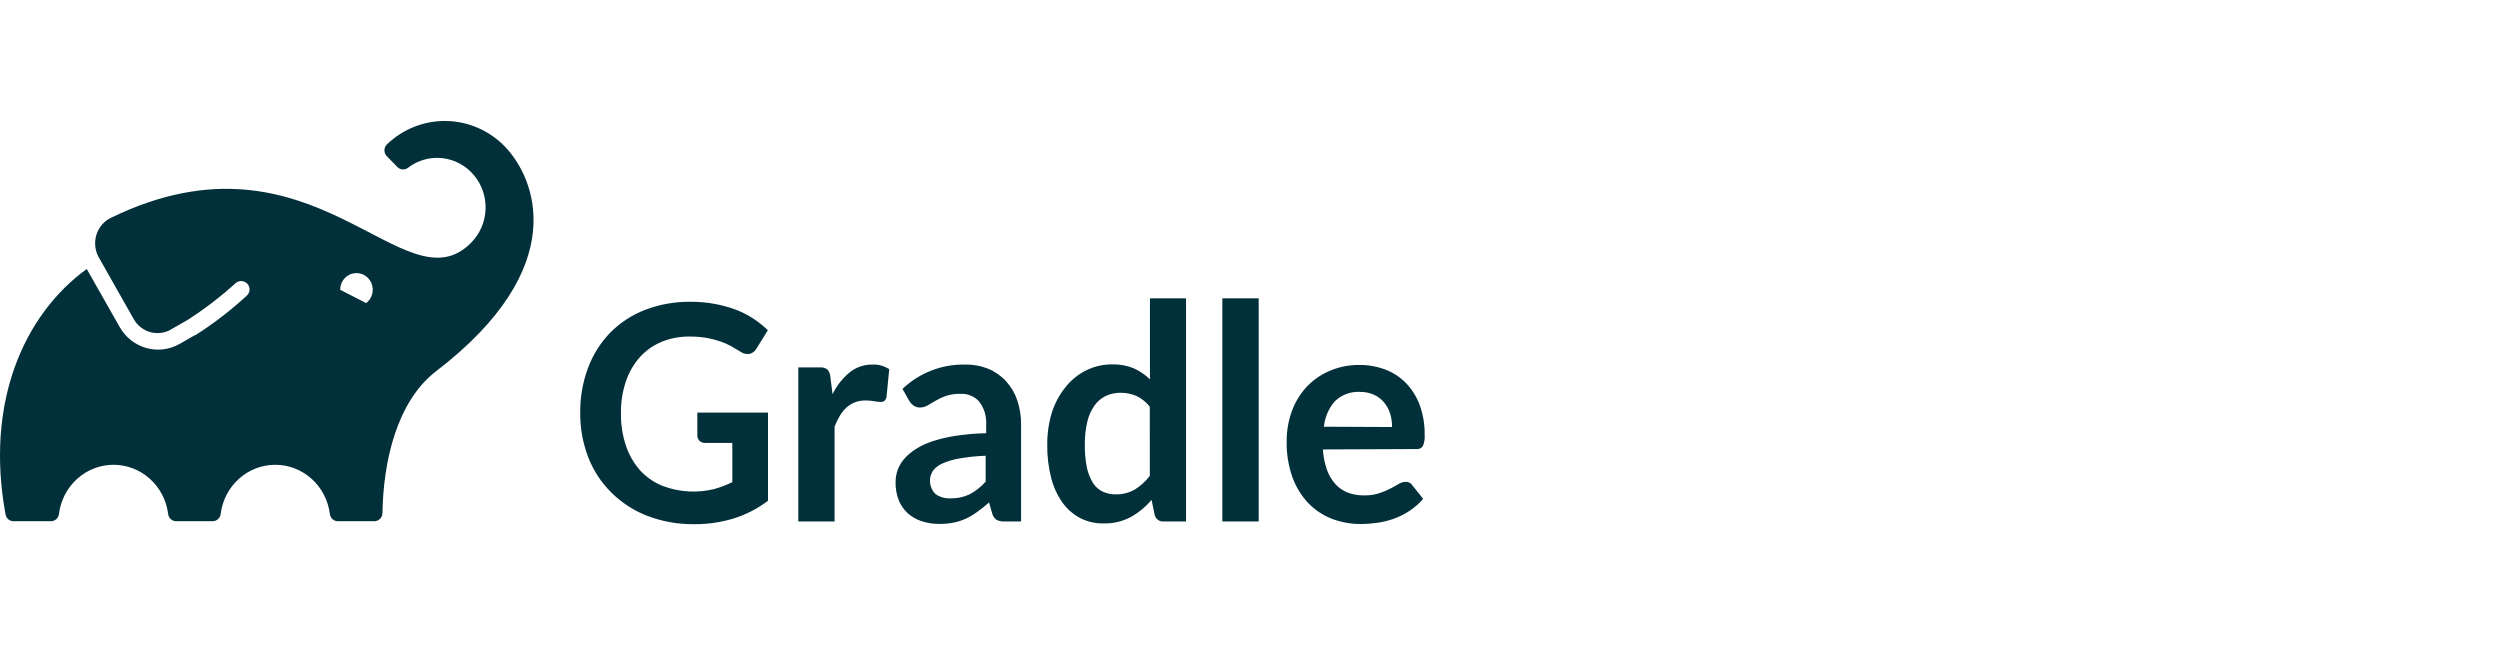
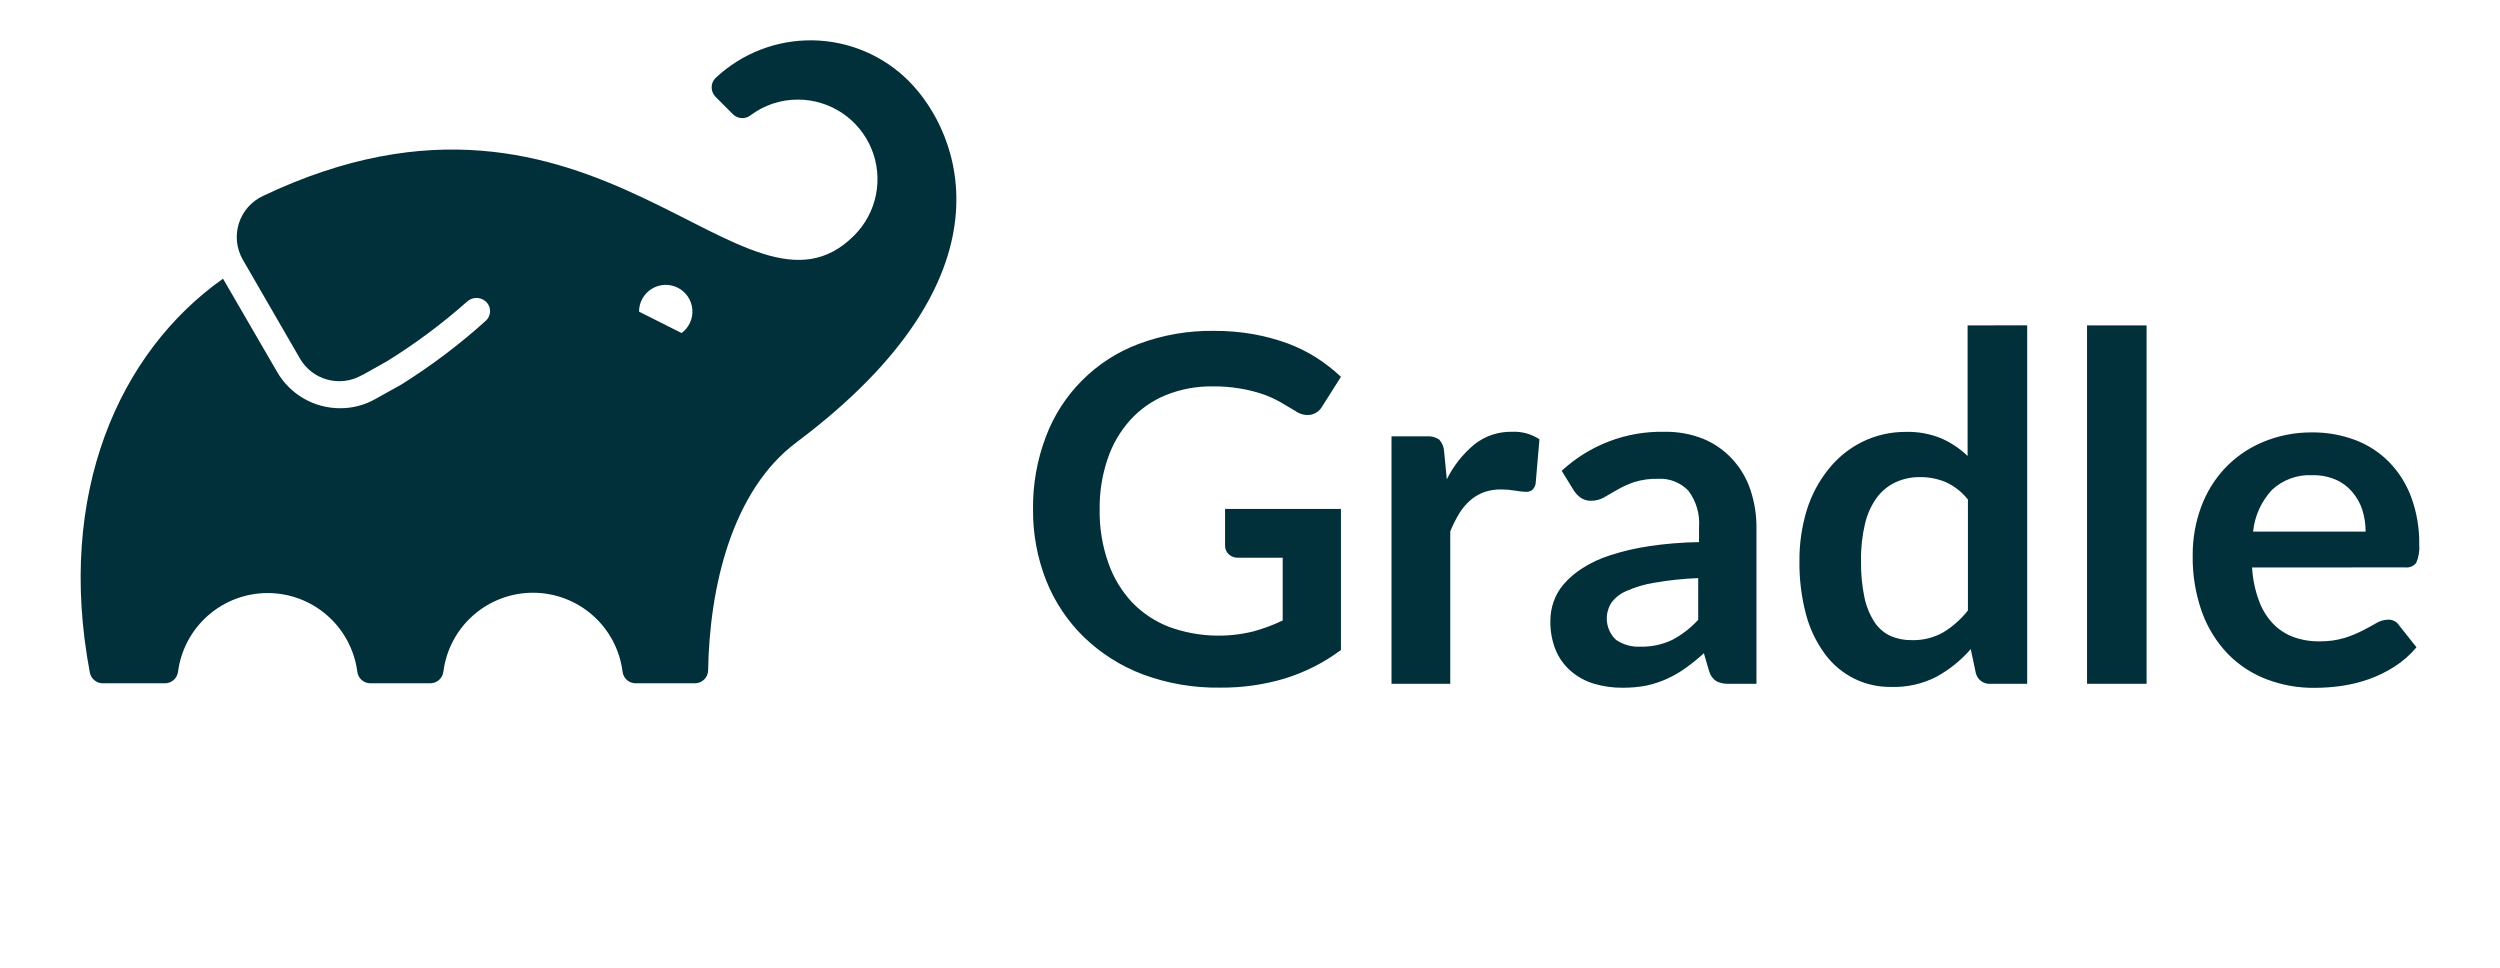
- <svg xmlns="http://www.w3.org/2000/svg" width="186" height="48" viewBox="0 0 186 48" fill="none">
-   <path d="M57.139 30.698V37.256C56.365 37.844 55.498 38.291 54.577 38.577C53.63 38.864 52.648 39.006 51.661 38.999C50.467 39.016 49.279 38.806 48.16 38.381C47.16 37.995 46.249 37.404 45.483 36.643C44.735 35.907 44.151 35.015 43.769 34.029C43.361 32.973 43.157 31.847 43.168 30.712C43.154 29.571 43.352 28.438 43.75 27.372C44.113 26.393 44.672 25.503 45.391 24.758C46.128 24.012 47.011 23.433 47.981 23.058C49.071 22.641 50.227 22.436 51.391 22.453C51.993 22.449 52.595 22.502 53.188 22.613C53.717 22.709 54.236 22.852 54.742 23.039C55.199 23.213 55.636 23.436 56.048 23.704C56.432 23.959 56.794 24.247 57.13 24.566L56.286 25.929C56.232 26.028 56.158 26.114 56.07 26.183C55.981 26.251 55.88 26.3 55.773 26.328C55.653 26.348 55.531 26.344 55.413 26.316C55.295 26.288 55.184 26.236 55.085 26.163L54.366 25.737C54.115 25.601 53.853 25.488 53.582 25.4C53.258 25.287 52.925 25.201 52.587 25.142C52.166 25.071 51.74 25.036 51.313 25.039C50.59 25.029 49.871 25.166 49.2 25.442C48.585 25.699 48.034 26.093 47.587 26.595C47.129 27.117 46.78 27.729 46.56 28.393C46.31 29.147 46.187 29.939 46.198 30.736C46.184 31.577 46.316 32.414 46.587 33.209C46.822 33.895 47.194 34.523 47.678 35.055C48.151 35.548 48.724 35.93 49.356 36.174C50.569 36.62 51.884 36.693 53.137 36.385C53.601 36.257 54.052 36.084 54.485 35.87V32.956H52.496C52.412 32.963 52.328 32.952 52.249 32.923C52.17 32.895 52.098 32.85 52.037 32.792C51.986 32.741 51.946 32.679 51.919 32.612C51.893 32.544 51.88 32.472 51.881 32.399V30.698H57.139ZM61.942 29.326C62.247 28.701 62.678 28.15 63.207 27.709C63.694 27.318 64.298 27.111 64.917 27.124C65.356 27.103 65.791 27.224 66.159 27.471L65.957 29.536C65.936 29.646 65.881 29.746 65.802 29.822C65.72 29.881 65.622 29.91 65.522 29.906C65.36 29.9 65.199 29.881 65.041 29.85C64.833 29.814 64.623 29.795 64.413 29.794C64.139 29.79 63.868 29.836 63.611 29.93C63.38 30.018 63.168 30.148 62.983 30.314C62.791 30.491 62.626 30.697 62.492 30.923C62.339 31.184 62.206 31.456 62.093 31.738V38.798H59.394V27.335H60.98C61.183 27.315 61.387 27.368 61.557 27.485C61.689 27.635 61.766 27.827 61.777 28.028L61.942 29.326ZM67.144 28.932C68.409 27.736 70.079 27.088 71.801 27.124C72.403 27.113 73.002 27.224 73.561 27.452C74.06 27.663 74.507 27.982 74.872 28.389C75.238 28.793 75.516 29.272 75.688 29.794C75.88 30.37 75.975 30.975 75.968 31.584V38.798H74.744C74.54 38.81 74.337 38.77 74.153 38.681C73.99 38.571 73.873 38.404 73.823 38.212L73.584 37.383C73.319 37.62 73.043 37.842 72.755 38.048C72.493 38.248 72.212 38.421 71.916 38.563C71.622 38.7 71.315 38.804 70.999 38.873C70.637 38.947 70.268 38.983 69.899 38.98C69.455 38.985 69.013 38.918 68.588 38.784C68.207 38.662 67.853 38.463 67.548 38.198C67.253 37.93 67.021 37.596 66.869 37.224C66.702 36.795 66.621 36.336 66.631 35.874C66.628 35.255 66.843 34.655 67.236 34.183C67.48 33.899 67.763 33.651 68.075 33.448C68.469 33.193 68.892 32.99 69.335 32.844C69.906 32.657 70.49 32.518 71.082 32.427C71.841 32.31 72.606 32.245 73.373 32.23V31.56C73.404 30.943 73.212 30.336 72.833 29.855C72.656 29.666 72.442 29.519 72.205 29.424C71.967 29.328 71.712 29.287 71.457 29.302C71.09 29.292 70.722 29.344 70.371 29.457C70.108 29.552 69.853 29.671 69.61 29.813L69.014 30.164C68.833 30.268 68.627 30.322 68.419 30.319C68.254 30.318 68.094 30.266 67.96 30.169C67.834 30.073 67.727 29.954 67.644 29.817L67.144 28.932ZM73.332 33.907C72.673 33.93 72.016 33.999 71.366 34.113C70.925 34.184 70.495 34.313 70.087 34.497C69.813 34.615 69.575 34.804 69.395 35.045C69.228 35.312 69.159 35.631 69.198 35.945C69.237 36.259 69.383 36.549 69.61 36.764C69.933 36.987 70.317 37.097 70.706 37.078C71.202 37.091 71.694 36.986 72.145 36.774C72.591 36.535 72.993 36.218 73.332 35.837V33.907ZM88.242 22.196V38.798H86.583C86.43 38.813 86.276 38.77 86.151 38.678C86.026 38.586 85.939 38.45 85.905 38.296L85.676 37.191C85.236 37.711 84.708 38.145 84.117 38.474C83.484 38.805 82.779 38.966 82.068 38.943C81.486 38.949 80.909 38.816 80.386 38.554C79.867 38.284 79.416 37.896 79.066 37.42C78.672 36.866 78.383 36.242 78.214 35.579C78.003 34.763 77.902 33.922 77.916 33.078C77.908 32.275 78.022 31.475 78.255 30.707C78.469 30.025 78.807 29.39 79.249 28.834C79.659 28.307 80.177 27.878 80.767 27.578C81.386 27.263 82.069 27.102 82.76 27.11C83.31 27.095 83.856 27.197 84.365 27.41C84.805 27.608 85.209 27.884 85.556 28.225V22.196H88.242ZM85.543 30.262C85.277 29.916 84.935 29.64 84.543 29.457C84.175 29.3 83.779 29.22 83.379 29.223C82.999 29.218 82.622 29.297 82.275 29.457C81.94 29.619 81.65 29.864 81.431 30.169C81.177 30.532 80.995 30.943 80.895 31.377C80.763 31.942 80.702 32.521 80.712 33.101C80.702 33.674 80.754 34.246 80.868 34.806C80.954 35.21 81.109 35.595 81.326 35.945C81.504 36.222 81.755 36.443 82.05 36.582C82.349 36.716 82.672 36.783 82.999 36.779C83.5 36.794 83.996 36.67 84.433 36.418C84.862 36.151 85.24 35.807 85.547 35.401L85.543 30.262ZM93.646 22.196V38.798H90.942V22.196H93.646ZM98.422 33.439C98.454 33.958 98.557 34.471 98.729 34.961C98.868 35.355 99.084 35.717 99.362 36.024C99.618 36.301 99.931 36.516 100.279 36.652C100.662 36.793 101.067 36.862 101.475 36.858C101.858 36.867 102.24 36.813 102.607 36.699C102.893 36.608 103.171 36.492 103.437 36.352C103.675 36.226 103.895 36.113 104.06 36.006C104.218 35.908 104.398 35.855 104.583 35.851C104.681 35.844 104.779 35.865 104.867 35.91C104.955 35.955 105.029 36.024 105.082 36.109L105.88 37.111C105.588 37.459 105.249 37.76 104.871 38.006C104.507 38.247 104.116 38.444 103.707 38.592C103.307 38.734 102.894 38.836 102.474 38.896C102.069 38.955 101.66 38.985 101.25 38.985C100.507 38.992 99.769 38.858 99.073 38.592C98.414 38.332 97.817 37.931 97.322 37.416C96.806 36.865 96.408 36.211 96.153 35.495C95.855 34.644 95.71 33.743 95.727 32.839C95.722 32.087 95.848 31.34 96.098 30.633C96.334 29.966 96.697 29.355 97.166 28.834C97.644 28.314 98.221 27.901 98.862 27.62C99.574 27.307 100.342 27.147 101.117 27.152C101.785 27.145 102.448 27.263 103.075 27.499C103.654 27.716 104.18 28.062 104.615 28.511C105.059 28.976 105.404 29.531 105.628 30.141C105.881 30.847 106.006 31.595 105.994 32.347C106.017 32.635 105.972 32.924 105.861 33.19C105.805 33.269 105.729 33.331 105.641 33.37C105.553 33.409 105.457 33.423 105.362 33.41L98.422 33.439ZM103.57 31.771C103.573 31.428 103.523 31.086 103.423 30.759C103.327 30.454 103.171 30.172 102.965 29.93C102.759 29.686 102.502 29.492 102.213 29.363C101.879 29.22 101.52 29.15 101.159 29.157C100.824 29.14 100.489 29.192 100.174 29.309C99.859 29.427 99.571 29.607 99.325 29.841C98.857 30.37 98.568 31.038 98.5 31.747L103.57 31.771ZM37.54 10.878C36.383 9.7 34.825 9.027 33.192 9.001C31.56 8.975 29.982 9.597 28.79 10.738C28.731 10.793 28.683 10.86 28.651 10.935C28.619 11.01 28.602 11.091 28.602 11.173C28.6 11.255 28.614 11.338 28.644 11.414C28.674 11.491 28.719 11.56 28.776 11.618L29.569 12.429C29.671 12.533 29.807 12.596 29.951 12.606C30.094 12.616 30.237 12.573 30.353 12.485C31.083 11.923 31.994 11.666 32.903 11.765C33.812 11.864 34.65 12.312 35.248 13.018C35.846 13.723 36.16 14.635 36.126 15.568C36.092 16.502 35.712 17.387 35.065 18.045C30.069 23.151 23.395 8.84 8.265 16.2C8.007 16.322 7.777 16.498 7.589 16.716C7.401 16.934 7.259 17.19 7.173 17.467C7.087 17.744 7.058 18.036 7.088 18.325C7.118 18.614 7.207 18.894 7.348 19.146L9.947 23.737C10.217 24.214 10.659 24.563 11.18 24.709C11.699 24.854 12.255 24.785 12.725 24.515L12.789 24.463L12.738 24.5L13.889 23.845C15.171 23.03 16.384 22.105 17.514 21.081C17.626 20.976 17.77 20.915 17.922 20.91C18.073 20.905 18.221 20.956 18.339 21.053C18.408 21.108 18.465 21.178 18.504 21.258C18.544 21.337 18.566 21.425 18.568 21.515C18.571 21.604 18.554 21.693 18.519 21.775C18.485 21.857 18.433 21.93 18.367 21.99C17.182 23.084 15.904 24.068 14.549 24.931H14.508L13.357 25.592C12.603 26.018 11.716 26.126 10.885 25.892C10.054 25.658 9.346 25.102 8.911 24.341L6.454 20.013C1.742 23.437 -1.113 29.991 0.413 38.278C0.438 38.418 0.51 38.545 0.617 38.637C0.725 38.729 0.86 38.779 1 38.779H3.791C3.938 38.778 4.078 38.723 4.188 38.624C4.298 38.525 4.368 38.388 4.387 38.24C4.512 37.229 4.993 36.3 5.741 35.626C6.488 34.952 7.451 34.58 8.448 34.58C9.445 34.58 10.408 34.952 11.155 35.626C11.903 36.3 12.384 37.229 12.509 38.24C12.527 38.388 12.597 38.524 12.706 38.623C12.814 38.722 12.955 38.778 13.1 38.779H15.823C15.969 38.778 16.11 38.723 16.22 38.624C16.329 38.525 16.4 38.388 16.419 38.24C16.543 37.229 17.025 36.3 17.772 35.626C18.52 34.952 19.483 34.58 20.48 34.58C21.477 34.58 22.439 34.952 23.187 35.626C23.935 36.3 24.416 37.229 24.541 38.24C24.559 38.394 24.634 38.535 24.749 38.634C24.865 38.734 25.013 38.786 25.164 38.779H27.855C28.012 38.778 28.163 38.714 28.275 38.601C28.387 38.488 28.451 38.335 28.455 38.175C28.515 34.296 29.537 29.846 32.456 27.611C42.531 19.891 39.873 13.277 37.54 10.878ZM27.236 22.547L25.311 21.559C25.31 21.347 25.362 21.139 25.463 20.954C25.563 20.769 25.709 20.613 25.885 20.502C26.061 20.391 26.262 20.328 26.469 20.319C26.676 20.309 26.881 20.355 27.066 20.45C27.251 20.545 27.409 20.688 27.524 20.863C27.64 21.039 27.71 21.241 27.727 21.452C27.744 21.663 27.708 21.875 27.622 22.067C27.536 22.26 27.403 22.427 27.236 22.552V22.547Z" fill="#02303A" />
+ <svg xmlns="http://www.w3.org/2000/svg" width="124" height="48" viewBox="0 0 124 48" fill="none">
+   <path d="M66.511 25.244V32.241C65.665 32.872 64.716 33.352 63.707 33.66C62.672 33.966 61.597 34.116 60.517 34.107C59.21 34.127 57.911 33.904 56.685 33.45C55.597 33.039 54.604 32.411 53.766 31.604C52.953 30.812 52.316 29.859 51.895 28.805C51.449 27.675 51.226 26.469 51.238 25.254C51.224 24.031 51.438 22.817 51.87 21.673C52.264 20.619 52.879 19.661 53.674 18.865C54.469 18.069 55.426 17.453 56.48 17.058C57.674 16.612 58.941 16.392 60.216 16.411C60.875 16.408 61.533 16.463 62.182 16.577C62.761 16.682 63.33 16.836 63.883 17.038C64.383 17.225 64.862 17.464 65.312 17.751C65.739 18.027 66.14 18.341 66.511 18.689L65.588 20.148C65.529 20.254 65.449 20.346 65.352 20.419C65.255 20.491 65.144 20.543 65.026 20.569C64.896 20.592 64.762 20.589 64.633 20.559C64.504 20.53 64.382 20.476 64.274 20.399L63.502 19.942C63.222 19.784 62.928 19.651 62.624 19.546C62.269 19.428 61.905 19.337 61.535 19.275C61.075 19.196 60.608 19.159 60.141 19.165C59.349 19.154 58.563 19.301 57.829 19.596C57.155 19.87 56.552 20.292 56.063 20.83C55.56 21.388 55.178 22.044 54.94 22.756C54.665 23.563 54.531 24.412 54.543 25.264C54.528 26.165 54.672 27.062 54.97 27.912C55.225 28.648 55.631 29.321 56.163 29.889C56.682 30.423 57.313 30.838 58.009 31.102C59.337 31.582 60.776 31.659 62.147 31.323C62.654 31.186 63.148 31.003 63.622 30.776V27.662H61.44C61.349 27.669 61.257 27.657 61.17 27.627C61.084 27.597 61.005 27.549 60.938 27.486C60.881 27.431 60.836 27.365 60.806 27.291C60.776 27.218 60.761 27.139 60.763 27.06V25.244H66.511ZM71.762 23.774C72.09 23.108 72.555 22.518 73.127 22.044C73.656 21.623 74.316 21.402 74.993 21.417C75.475 21.392 75.954 21.522 76.357 21.788L76.166 24C76.141 24.117 76.082 24.224 75.996 24.306C75.906 24.369 75.799 24.4 75.69 24.396C75.511 24.39 75.333 24.37 75.158 24.336C74.929 24.297 74.698 24.277 74.466 24.276C74.169 24.271 73.873 24.318 73.593 24.416C73.34 24.512 73.107 24.653 72.906 24.833C72.695 25.022 72.514 25.241 72.369 25.485C72.201 25.764 72.055 26.055 71.933 26.358V33.916H69.019V21.643H70.749C70.974 21.621 71.199 21.677 71.386 21.803C71.53 21.964 71.615 22.169 71.627 22.385L71.762 23.774ZM77.46 23.353C78.845 22.07 80.674 21.375 82.561 21.417C83.22 21.405 83.875 21.525 84.487 21.768C85.033 21.994 85.523 22.336 85.922 22.771C86.322 23.205 86.626 23.717 86.815 24.276C87.023 24.893 87.126 25.541 87.121 26.192V33.916H85.776C85.555 33.929 85.335 33.886 85.134 33.791C84.956 33.674 84.828 33.495 84.773 33.289L84.512 32.401C84.223 32.665 83.918 32.911 83.6 33.139C83.312 33.346 83.004 33.523 82.682 33.67C82.359 33.815 82.023 33.925 81.678 34.002C81.282 34.079 80.879 34.116 80.475 34.112C79.989 34.116 79.505 34.046 79.04 33.906C78.621 33.777 78.233 33.562 77.902 33.274C77.578 32.99 77.324 32.634 77.159 32.236C76.976 31.775 76.888 31.282 76.898 30.786C76.899 30.471 76.951 30.157 77.054 29.858C77.163 29.537 77.334 29.239 77.556 28.981C77.821 28.675 78.131 28.409 78.474 28.193C78.902 27.916 79.366 27.698 79.853 27.546C80.476 27.342 81.115 27.191 81.764 27.095C82.594 26.969 83.432 26.901 84.272 26.889V26.167C84.325 25.515 84.137 24.865 83.745 24.341C83.552 24.139 83.318 23.982 83.058 23.879C82.798 23.777 82.519 23.733 82.24 23.749C81.836 23.738 81.433 23.794 81.046 23.915C80.759 24.013 80.482 24.139 80.219 24.291L79.567 24.667C79.369 24.782 79.144 24.841 78.915 24.838C78.726 24.844 78.541 24.788 78.388 24.677C78.249 24.574 78.131 24.445 78.042 24.296L77.46 23.353ZM84.231 28.675C83.508 28.701 82.788 28.776 82.075 28.901C81.592 28.975 81.122 29.113 80.675 29.312C80.376 29.436 80.116 29.639 79.923 29.899C79.741 30.185 79.665 30.525 79.708 30.862C79.751 31.198 79.91 31.509 80.159 31.739C80.511 31.978 80.932 32.096 81.358 32.075C81.901 32.089 82.44 31.975 82.932 31.744C83.42 31.488 83.86 31.148 84.231 30.741V28.675ZM100.548 16.136V33.916H98.742C98.574 33.931 98.407 33.886 98.27 33.787C98.134 33.688 98.038 33.544 98 33.38L97.749 32.196C97.266 32.751 96.689 33.217 96.044 33.57C95.351 33.924 94.579 34.097 93.802 34.072C93.163 34.082 92.531 33.939 91.96 33.655C91.388 33.37 90.893 32.952 90.516 32.437C90.087 31.853 89.771 31.195 89.583 30.495C89.351 29.622 89.24 28.721 89.252 27.817C89.246 26.957 89.371 26.101 89.623 25.279C89.851 24.55 90.214 23.869 90.692 23.273C91.14 22.708 91.707 22.247 92.352 21.924C93.028 21.589 93.774 21.417 94.529 21.422C95.132 21.405 95.731 21.515 96.289 21.743C96.772 21.956 97.213 22.251 97.593 22.616V16.14L100.548 16.136ZM97.609 24.778C97.317 24.408 96.943 24.112 96.515 23.915C96.111 23.747 95.678 23.662 95.241 23.664C94.825 23.658 94.412 23.744 94.032 23.915C93.661 24.086 93.338 24.349 93.094 24.677C92.815 25.064 92.616 25.502 92.507 25.966C92.363 26.572 92.296 27.194 92.307 27.817C92.296 28.428 92.353 29.039 92.477 29.638C92.567 30.073 92.737 30.488 92.979 30.862C93.174 31.159 93.449 31.395 93.771 31.544C94.099 31.685 94.453 31.756 94.81 31.75C95.358 31.768 95.901 31.636 96.38 31.368C96.851 31.082 97.267 30.713 97.609 30.28V24.778ZM106.471 16.14V33.916H103.517V16.14H106.471ZM111.703 28.148C111.734 28.707 111.847 29.258 112.039 29.783C112.189 30.206 112.425 30.594 112.731 30.922C113.011 31.217 113.354 31.445 113.734 31.589C114.153 31.742 114.597 31.817 115.043 31.81C115.462 31.818 115.88 31.762 116.282 31.644C116.595 31.546 116.898 31.422 117.19 31.273C117.451 31.137 117.691 31.012 117.872 30.902C118.043 30.799 118.239 30.742 118.439 30.736C118.547 30.729 118.655 30.75 118.752 30.799C118.849 30.847 118.932 30.921 118.991 31.012L119.858 32.106C119.544 32.481 119.174 32.806 118.76 33.069C118.361 33.325 117.933 33.533 117.486 33.691C117.047 33.846 116.593 33.956 116.132 34.022C115.691 34.085 115.247 34.117 114.802 34.117C113.989 34.126 113.18 33.981 112.42 33.691C111.698 33.416 111.044 32.988 110.504 32.437C109.94 31.847 109.505 31.146 109.225 30.38C108.898 29.468 108.74 28.505 108.758 27.536C108.753 26.731 108.89 25.931 109.165 25.174C109.422 24.46 109.819 23.805 110.333 23.248C110.854 22.692 111.484 22.249 112.184 21.949C112.965 21.613 113.807 21.442 114.657 21.447C115.388 21.438 116.114 21.564 116.799 21.818C117.433 22.052 118.008 22.422 118.484 22.902C118.973 23.399 119.35 23.994 119.592 24.647C119.871 25.403 120.007 26.204 119.994 27.01C120.019 27.318 119.969 27.628 119.848 27.912C119.785 27.996 119.7 28.061 119.603 28.102C119.506 28.142 119.401 28.157 119.296 28.143L111.703 28.148ZM117.335 26.368C117.335 26 117.279 25.635 117.17 25.284C117.063 24.958 116.893 24.656 116.668 24.396C116.446 24.134 116.166 23.926 115.851 23.79C115.486 23.637 115.093 23.561 114.697 23.569C114.331 23.55 113.965 23.604 113.62 23.729C113.276 23.854 112.959 24.047 112.691 24.296C112.161 24.866 111.832 25.593 111.753 26.368H117.335ZM45.074 4.017C43.811 2.754 42.107 2.031 40.321 2.001C38.535 1.971 36.808 2.637 35.504 3.857C35.439 3.916 35.388 3.988 35.352 4.069C35.317 4.149 35.298 4.236 35.298 4.323C35.296 4.412 35.312 4.499 35.345 4.581C35.378 4.663 35.426 4.737 35.489 4.8L36.356 5.668C36.468 5.779 36.617 5.846 36.774 5.858C36.931 5.869 37.088 5.823 37.214 5.728C37.894 5.214 38.724 4.938 39.577 4.94C40.357 4.94 41.12 5.172 41.769 5.605C42.418 6.039 42.924 6.655 43.223 7.376C43.522 8.096 43.6 8.89 43.449 9.655C43.297 10.421 42.922 11.124 42.37 11.677C36.918 17.159 29.6 1.841 13.043 9.72C12.761 9.851 12.509 10.04 12.303 10.273C12.098 10.507 11.943 10.781 11.848 11.077C11.754 11.374 11.723 11.687 11.755 11.996C11.789 12.306 11.885 12.605 12.04 12.875L14.879 17.786C15.175 18.297 15.66 18.671 16.23 18.827C16.799 18.984 17.408 18.911 17.924 18.623L17.994 18.583L17.939 18.623L19.198 17.916C20.602 17.046 21.929 16.058 23.165 14.962C23.286 14.848 23.445 14.783 23.611 14.778C23.777 14.772 23.939 14.827 24.068 14.932C24.142 14.992 24.202 15.069 24.244 15.156C24.285 15.242 24.306 15.337 24.306 15.433C24.306 15.529 24.285 15.624 24.244 15.711C24.202 15.798 24.142 15.874 24.068 15.935C22.778 17.096 21.39 18.143 19.92 19.065L19.875 19.09L18.616 19.792C18.085 20.093 17.485 20.25 16.875 20.248C16.243 20.25 15.622 20.085 15.073 19.771C14.525 19.457 14.069 19.004 13.751 18.458L11.062 13.823C5.906 17.465 2.776 24.482 4.456 33.359C4.485 33.51 4.566 33.645 4.684 33.742C4.802 33.839 4.95 33.892 5.103 33.891H8.158C8.321 33.897 8.481 33.842 8.605 33.736C8.73 33.63 8.81 33.482 8.83 33.319C8.971 32.24 9.5 31.248 10.318 30.53C11.136 29.811 12.188 29.415 13.277 29.415C14.365 29.415 15.417 29.811 16.235 30.53C17.053 31.248 17.582 32.24 17.723 33.319C17.742 33.475 17.817 33.619 17.934 33.724C18.052 33.83 18.203 33.889 18.36 33.891H21.339C21.499 33.891 21.653 33.833 21.773 33.728C21.893 33.623 21.971 33.478 21.991 33.319C22.128 32.237 22.654 31.241 23.473 30.52C24.291 29.798 25.344 29.4 26.435 29.4C27.526 29.4 28.58 29.798 29.398 30.52C30.216 31.241 30.743 32.237 30.879 33.319C30.899 33.477 30.975 33.622 31.095 33.728C31.214 33.833 31.367 33.891 31.526 33.891H34.47C34.642 33.891 34.806 33.824 34.928 33.704C35.05 33.584 35.12 33.42 35.123 33.249C35.193 29.096 36.311 24.326 39.506 21.939C50.536 13.673 47.632 6.586 45.074 4.017ZM33.803 16.517L31.697 15.458C31.696 15.232 31.753 15.009 31.863 14.811C31.973 14.613 32.132 14.446 32.325 14.327C32.517 14.208 32.738 14.14 32.964 14.13C33.19 14.121 33.415 14.169 33.618 14.271C33.82 14.373 33.992 14.526 34.119 14.714C34.246 14.902 34.322 15.119 34.34 15.345C34.359 15.57 34.32 15.797 34.225 16.003C34.132 16.209 33.986 16.388 33.803 16.522V16.517Z" fill="#02303A" />
</svg>
